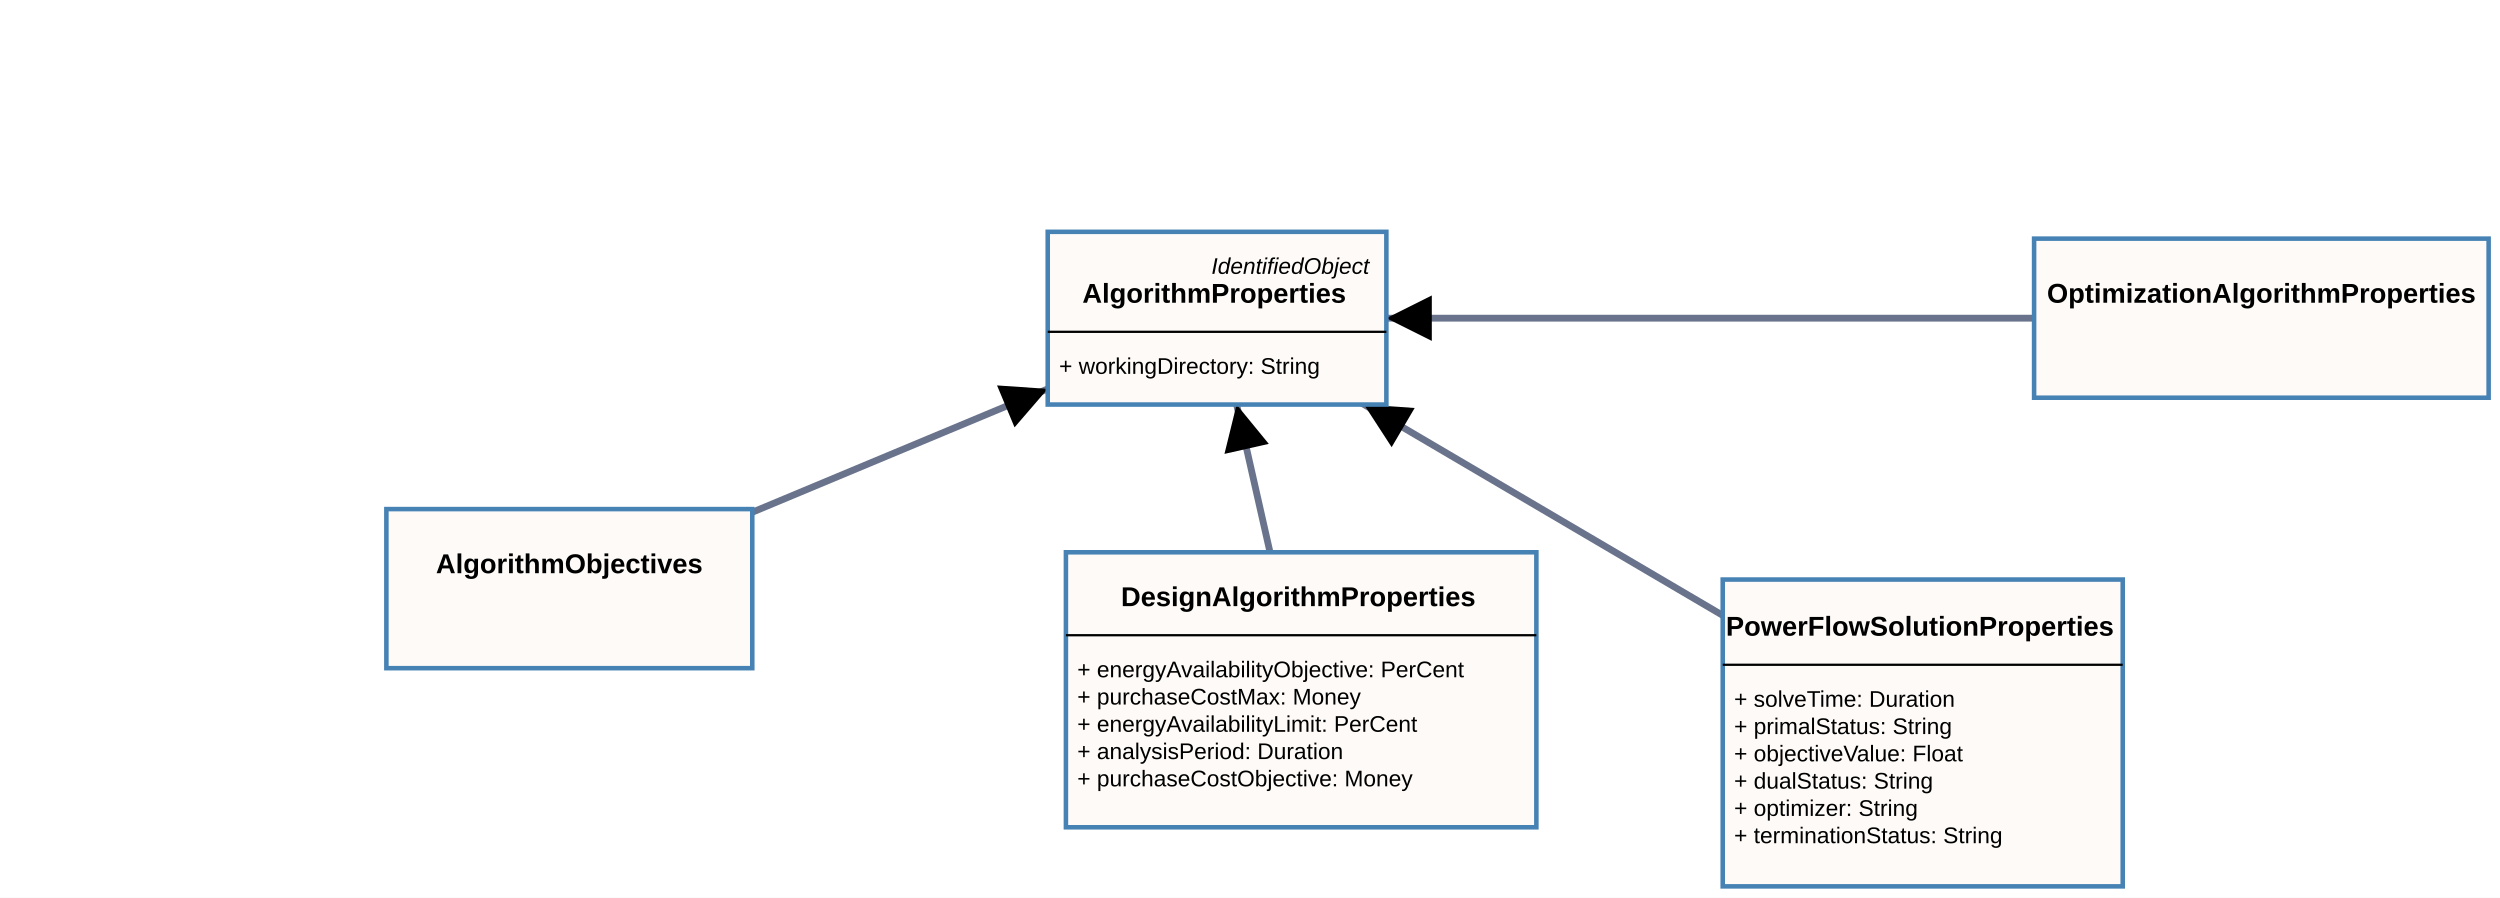
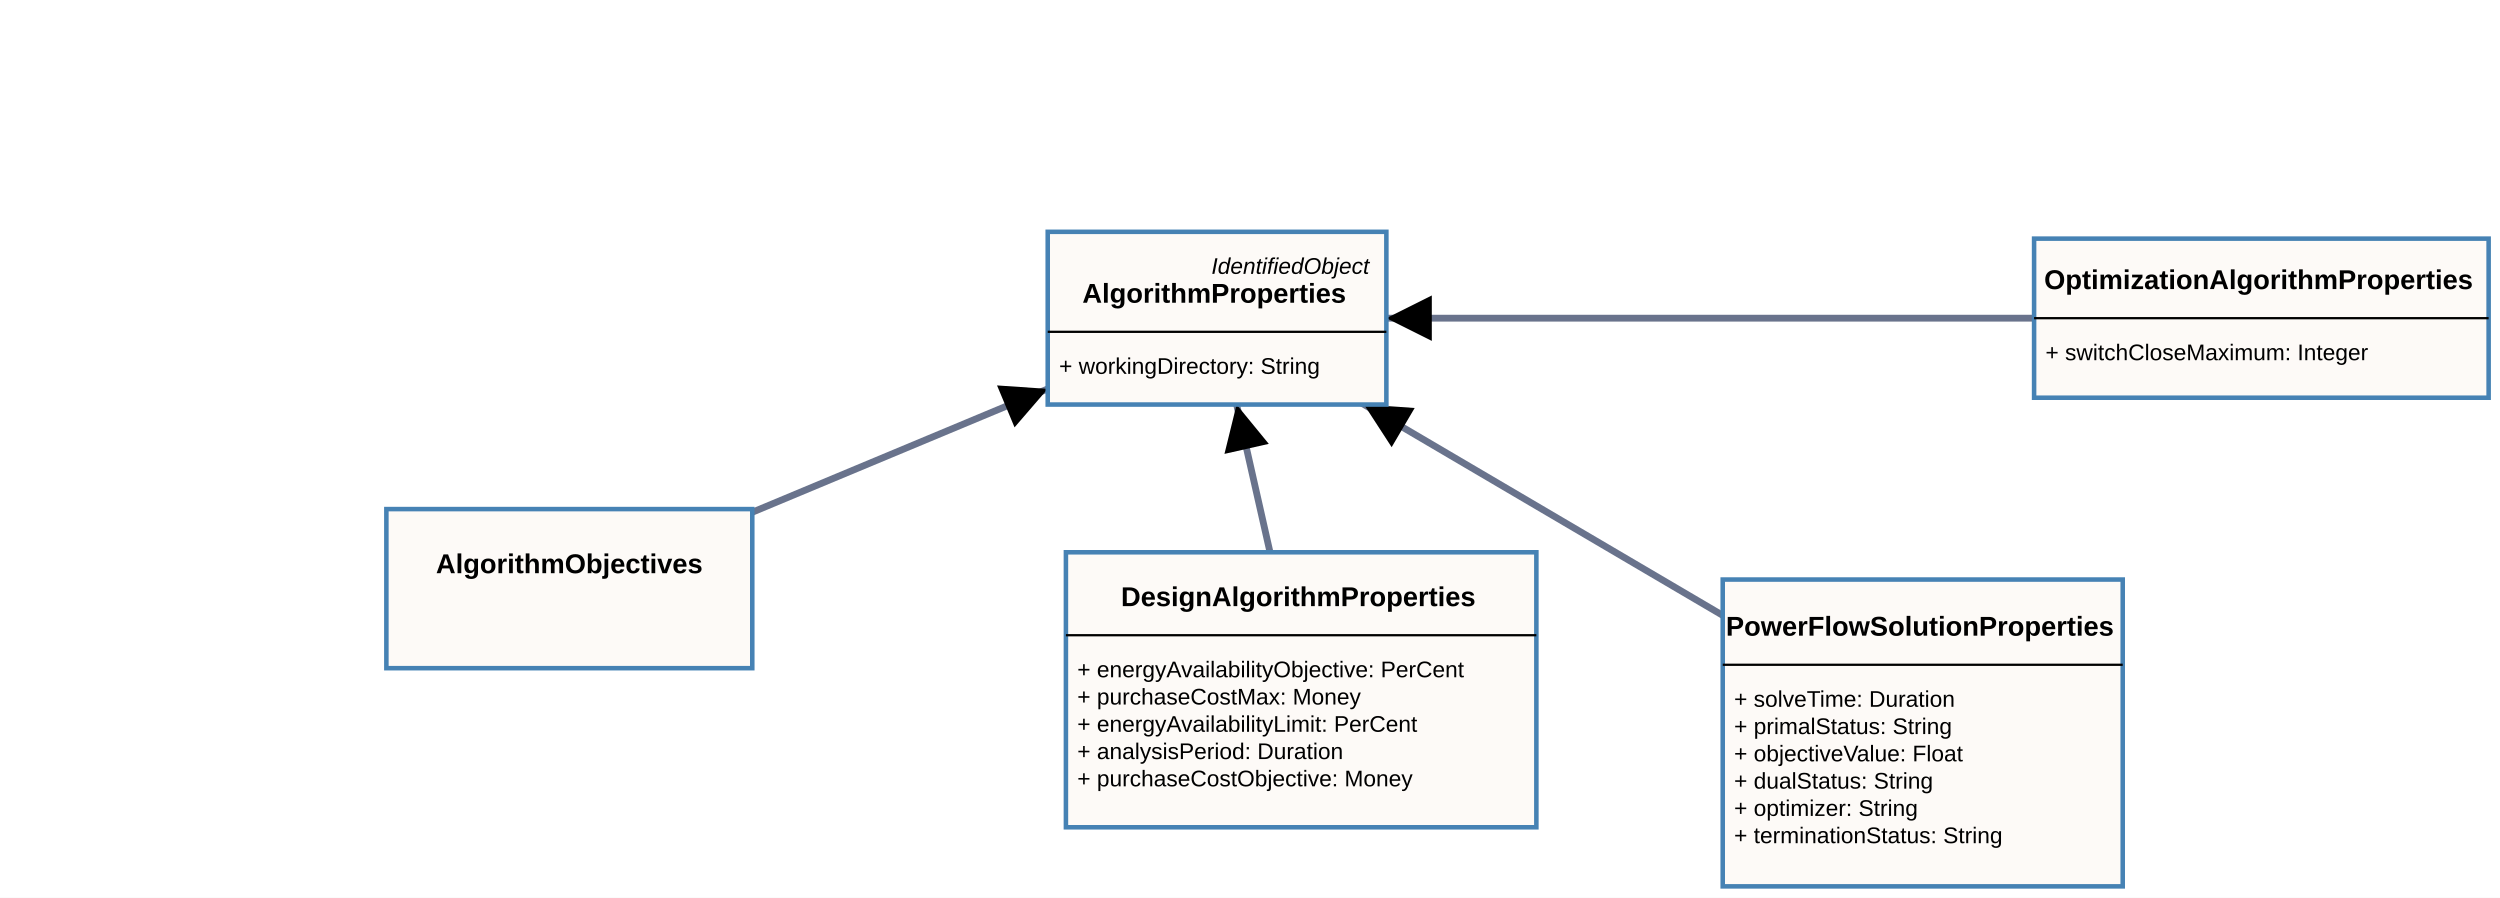
<svg xmlns="http://www.w3.org/2000/svg" width="1100" height="395" style="-webkit-tap-highlight-color: rgba(0, 0, 0, 0);">
  <rect width="100%" height="100%" fill="white" />
  <g class="zoom-group">
    <defs>
      <marker id="arrowhead" viewBox="-0 -5 10 10" refX="5" refY="0" orient="auto" markerWidth="10" markerHeight="10" xoverflow="visible">
        <path d="M 0,-5 L 10 ,0 L 0,5" fill="black" style="stroke: none;" />
      </marker>
    </defs>
    <line class="link" x1="572.5" y1="303.5" x2="535.5" y2="140" stroke="#69738c" stroke-width="3" marker-end="url(#arrowhead)" />
    <line class="link" x1="846" y1="322.5" x2="535.5" y2="140" stroke="#69738c" stroke-width="3" marker-end="url(#arrowhead)" />
    <line class="link" x1="250.5" y1="259" x2="535.5" y2="140" stroke="#69738c" stroke-width="3" marker-end="url(#arrowhead)" />
    <line class="link" x1="995" y1="140" x2="535.5" y2="140" stroke="#69738c" stroke-width="3" marker-end="url(#arrowhead)" />
    <line class="arrow" x2="546.307" y2="187.753" x1="572.5" y1="303.5" stroke="#69738c" stroke-width="2" marker-end="url(#arrowhead)" />
    <line class="arrow" x2="608.773" y2="183.067" x1="846" y1="322.5" stroke="#69738c" stroke-width="2" marker-end="url(#arrowhead)" />
    <line class="arrow" x2="451.772" y2="174.96" x1="250.5" y1="259" stroke="#69738c" stroke-width="2" marker-end="url(#arrowhead)" />
    <line class="arrow" x2="620" y2="140" x1="995" y1="140" stroke="#69738c" stroke-width="2" marker-end="url(#arrowhead)" />
    <g class="draggable" transform="translate(461, 102)">
      <rect class="box" width="149" height="76" style="fill: #fdfaf7; stroke: steelblue; stroke-width: 2px; cursor: move;" />
      <text x="0" y="0" text-anchor="start" font-size="10px">
        <tspan x="144" y="15" dy=".35em" text-anchor="end" style="font-family: Arial, sans-serif; font-weight: 400; font-style: italic; fill: black; font-size: 10px; pointer-events: none;">IdentifiedObject</tspan>
        <tspan x="74.5" y="27" dy=".35em" text-anchor="middle" style="font-family: Arial, sans-serif; font-weight: 700; font-style: normal; fill: black; font-size: 12px; pointer-events: none;">AlgorithmProperties</tspan>
        <tspan x="5" y="59" dy=".35em" text-anchor="start" style="font-family: Arial, sans-serif; font-weight: 400; font-style: normal; fill: black; font-size: 10px; pointer-events: none;">+   workingDirectory: String</tspan>
      </text>
      <line x1="0" x2="149" y1="44" y2="44" stroke="black" stroke-width="1" />
    </g>
    <g class="draggable" transform="translate(469, 243)">
      <rect class="box" width="207" height="121" style="fill: #fdfaf7; stroke: steelblue; stroke-width: 2px; cursor: move;" />
      <text x="0" y="0" text-anchor="start" font-size="10px">
        <tspan x="103.5" y="19.5" dy=".35em" text-anchor="middle" style="font-family: Arial, sans-serif; font-weight: 700; font-style: normal; fill: black; font-size: 12px; pointer-events: none;">DesignAlgorithmProperties</tspan>
        <tspan x="5" y="51.5" dy=".35em" text-anchor="start" style="font-family: Arial, sans-serif; font-weight: 400; font-style: normal; fill: black; font-size: 10px; pointer-events: none;">+   energyAvailabilityObjective: PerCent</tspan>
        <tspan x="5" y="63.5" dy=".35em" text-anchor="start" style="font-family: Arial, sans-serif; font-weight: 400; font-style: normal; fill: black; font-size: 10px; pointer-events: none;">+   purchaseCostMax: Money</tspan>
        <tspan x="5" y="75.5" dy=".35em" text-anchor="start" style="font-family: Arial, sans-serif; font-weight: 400; font-style: normal; fill: black; font-size: 10px; pointer-events: none;">+   energyAvailabilityLimit: PerCent</tspan>
        <tspan x="5" y="87.5" dy=".35em" text-anchor="start" style="font-family: Arial, sans-serif; font-weight: 400; font-style: normal; fill: black; font-size: 10px; pointer-events: none;">+   analysisPeriod: Duration</tspan>
        <tspan x="5" y="99.5" dy=".35em" text-anchor="start" style="font-family: Arial, sans-serif; font-weight: 400; font-style: normal; fill: black; font-size: 10px; pointer-events: none;">+   purchaseCostObjective: Money</tspan>
      </text>
      <line x1="0" x2="207" y1="36.5" y2="36.5" stroke="black" stroke-width="1" />
    </g>
    <g class="draggable" transform="translate(758, 255)">
      <rect class="box" width="176" height="135" style="fill: #fdfaf7; stroke: steelblue; stroke-width: 2px; cursor: move;" />
      <text x="0" y="0" text-anchor="start" font-size="10px">
        <tspan x="88" y="20.5" dy=".35em" text-anchor="middle" style="font-family: Arial, sans-serif; font-weight: 700; font-style: normal; fill: black; font-size: 12px; pointer-events: none;">PowerFlowSolutionProperties</tspan>
        <tspan x="5" y="52.5" dy=".35em" text-anchor="start" style="font-family: Arial, sans-serif; font-weight: 400; font-style: normal; fill: black; font-size: 10px; pointer-events: none;">+   solveTime: Duration</tspan>
        <tspan x="5" y="64.5" dy=".35em" text-anchor="start" style="font-family: Arial, sans-serif; font-weight: 400; font-style: normal; fill: black; font-size: 10px; pointer-events: none;">+   primalStatus: String</tspan>
        <tspan x="5" y="76.5" dy=".35em" text-anchor="start" style="font-family: Arial, sans-serif; font-weight: 400; font-style: normal; fill: black; font-size: 10px; pointer-events: none;">+   objectiveValue: Float</tspan>
        <tspan x="5" y="88.5" dy=".35em" text-anchor="start" style="font-family: Arial, sans-serif; font-weight: 400; font-style: normal; fill: black; font-size: 10px; pointer-events: none;">+   dualStatus: String</tspan>
        <tspan x="5" y="100.5" dy=".35em" text-anchor="start" style="font-family: Arial, sans-serif; font-weight: 400; font-style: normal; fill: black; font-size: 10px; pointer-events: none;">+   optimizer: String</tspan>
        <tspan x="5" y="112.5" dy=".35em" text-anchor="start" style="font-family: Arial, sans-serif; font-weight: 400; font-style: normal; fill: black; font-size: 10px; pointer-events: none;">+   terminationStatus: String</tspan>
      </text>
      <line x1="0" x2="176" y1="37.5" y2="37.5" stroke="black" stroke-width="1" />
    </g>
    <g class="draggable" transform="translate(170, 224)">
      <rect class="box" width="161" height="70" style="fill: #fdfaf7; stroke: steelblue; stroke-width: 2px; cursor: move;" />
      <text x="0" y="0" text-anchor="start" font-size="10px">
        <tspan x="80.5" y="24" dy=".35em" text-anchor="middle" style="font-family: Arial, sans-serif; font-weight: 700; font-style: normal; fill: black; font-size: 12px; pointer-events: none;">AlgorithmObjectives</tspan>
      </text>
    </g>
    <g class="draggable" transform="translate(895, 105)">
      <rect class="box" width="200" height="70" style="fill: #fdfaf7; stroke: steelblue; stroke-width: 2px; cursor: move;" />
      <text x="0" y="0" text-anchor="start" font-size="10px">
-         <tspan x="100" y="24" dy=".35em" text-anchor="middle" style="font-family: Arial, sans-serif; font-weight: 700; font-style: normal; fill: black; font-size: 12px; pointer-events: none;">OptimizationAlgorithmProperties</tspan>
+         <tspan x="100" y="18" dy=".35em" text-anchor="middle" style="font-family: Arial, sans-serif; font-weight: 700; font-style: normal; fill: black; font-size: 12px; pointer-events: none;">OptimizationAlgorithmProperties</tspan>
+         <tspan x="5" y="50" dy=".35em" text-anchor="start" style="font-family: Arial, sans-serif; font-weight: 400; font-style: normal; fill: black; font-size: 10px; pointer-events: none;">+   switchCloseMaximum: Integer</tspan>
      </text>
+       <line x1="0" x2="200" y1="35" y2="35" stroke="black" stroke-width="1" />
    </g>
    <text class="link-text-start-top" x="552.705" y="238.123" text-anchor="end" dy="-1em" style="font-family: Arial, sans-serif; font-size: 10px; fill: black;" />
    <text class="link-text-start-top" x="748.689" y="268.243" text-anchor="end" dy="-1em" style="font-family: Arial, sans-serif; font-size: 10px; fill: black;" />
    <text class="link-text-start-top" x="340.614" y="223.461" text-anchor="start" dy="-1em" style="font-family: Arial, sans-serif; font-size: 10px; fill: black;" />
    <text class="link-text-start-top" x="885" y="140" text-anchor="end" dy="-1em" style="font-family: Arial, sans-serif; font-size: 10px; fill: black;" />
    <text class="link-text-start-btm" x="562.705" y="238.123" dy="-1em" text-anchor="start" style="font-family: Arial, sans-serif; font-size: 10px; fill: black;" />
    <text class="link-text-start-btm" x="748.689" y="268.243" dy="1em" text-anchor="end" style="font-family: Arial, sans-serif; font-size: 10px; fill: black;" />
    <text class="link-text-start-btm" x="340.614" y="223.461" dy="1em" text-anchor="start" style="font-family: Arial, sans-serif; font-size: 10px; fill: black;" />
    <text class="link-text-start-btm" x="885" y="140" dy="1em" text-anchor="end" style="font-family: Arial, sans-serif; font-size: 10px; fill: black;" />
    <text class="link-text-end-top" x="540.203" y="182.877" dy="1em" text-anchor="end" style="font-family: Arial, sans-serif; font-size: 10px; fill: black;" />
    <text class="link-text-end-top" x="599.463" y="180.534" dy="1em" text-anchor="end" style="font-family: Arial, sans-serif; font-size: 10px; fill: black;" />
    <text class="link-text-end-top" x="451.386" y="173.034" dy="-1em" text-anchor="end" style="font-family: Arial, sans-serif; font-size: 10px; fill: black;" />
    <text class="link-text-end-top" x="620" y="140" dy="-1em" text-anchor="start" style="font-family: Arial, sans-serif; font-size: 10px; fill: black;" />
    <text class="link-text-end-btm" x="550.203" y="182.877" dy="1em" text-anchor="start" style="font-family: Arial, sans-serif; font-size: 10px; fill: black;" />
    <text class="link-text-end-btm" x="609.463" y="180.534" dy="1em" text-anchor="start" style="font-family: Arial, sans-serif; font-size: 10px; fill: black;" />
    <text class="link-text-end-btm" x="451.386" y="173.034" dy="1em" text-anchor="end" style="font-family: Arial, sans-serif; font-size: 10px; fill: black;" />
    <text class="link-text-end-btm" x="620" y="140" dy="1em" text-anchor="start" style="font-family: Arial, sans-serif; font-size: 10px; fill: black;" />
  </g>
</svg>
